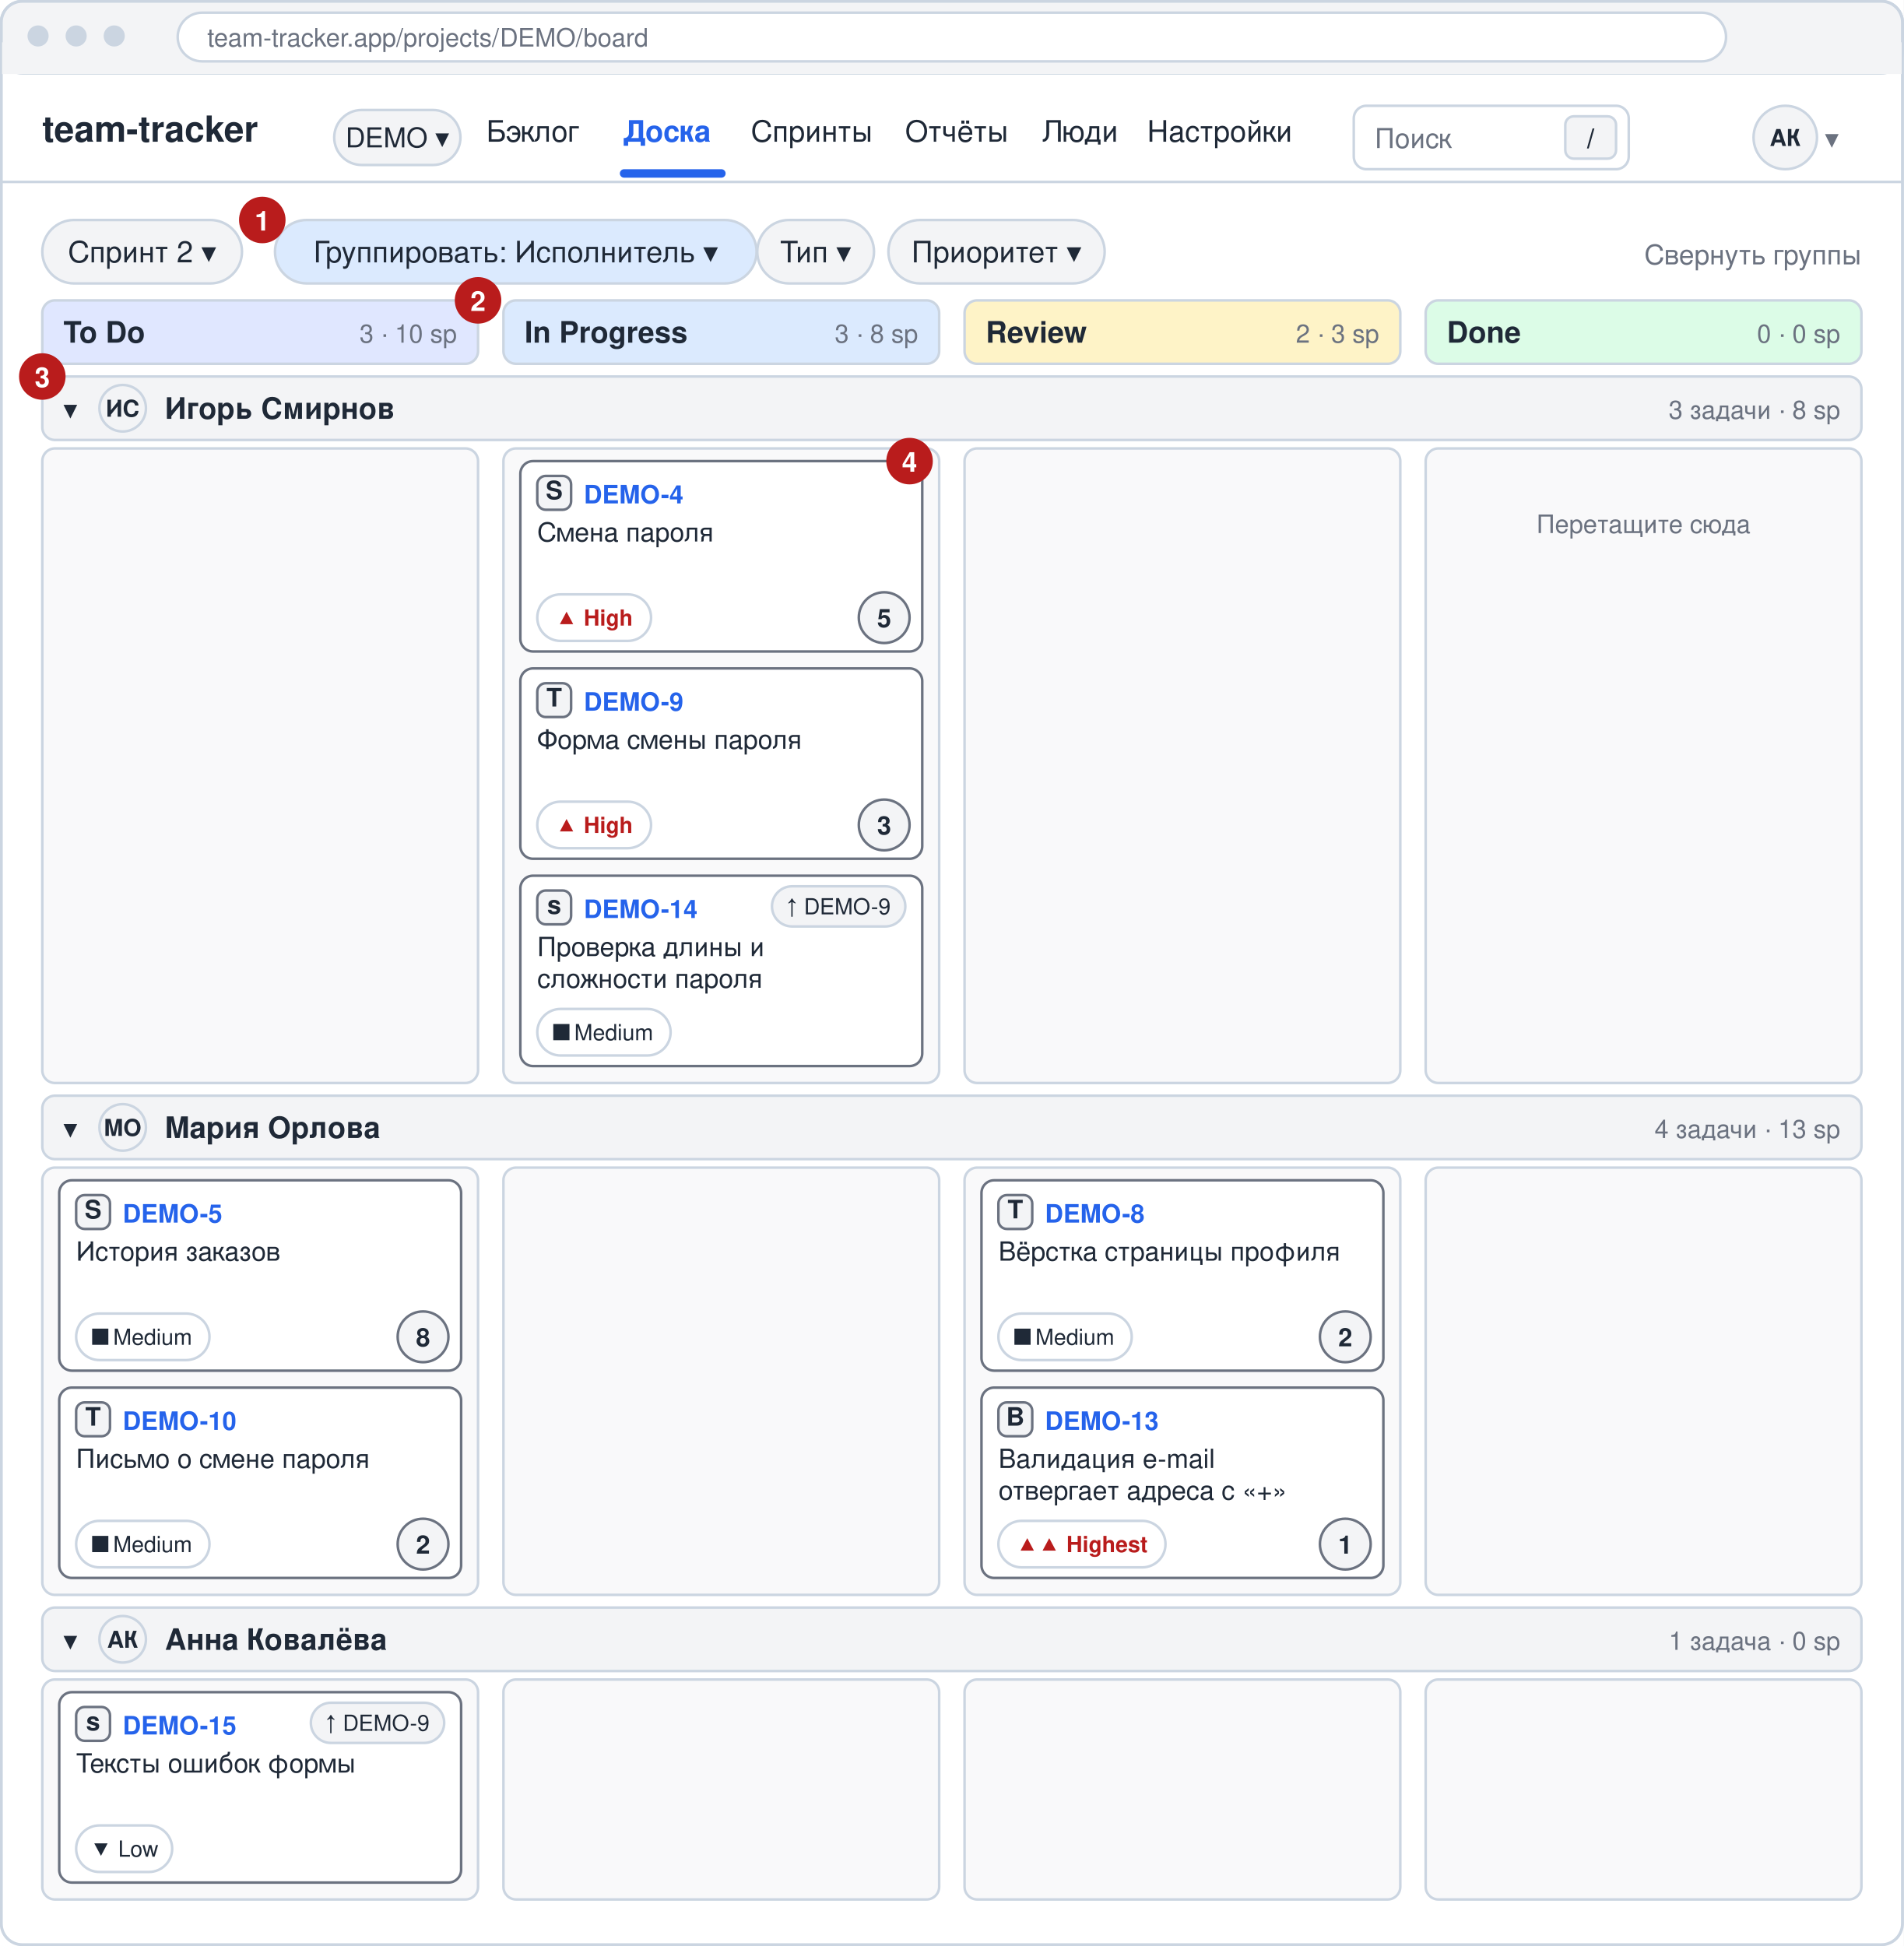
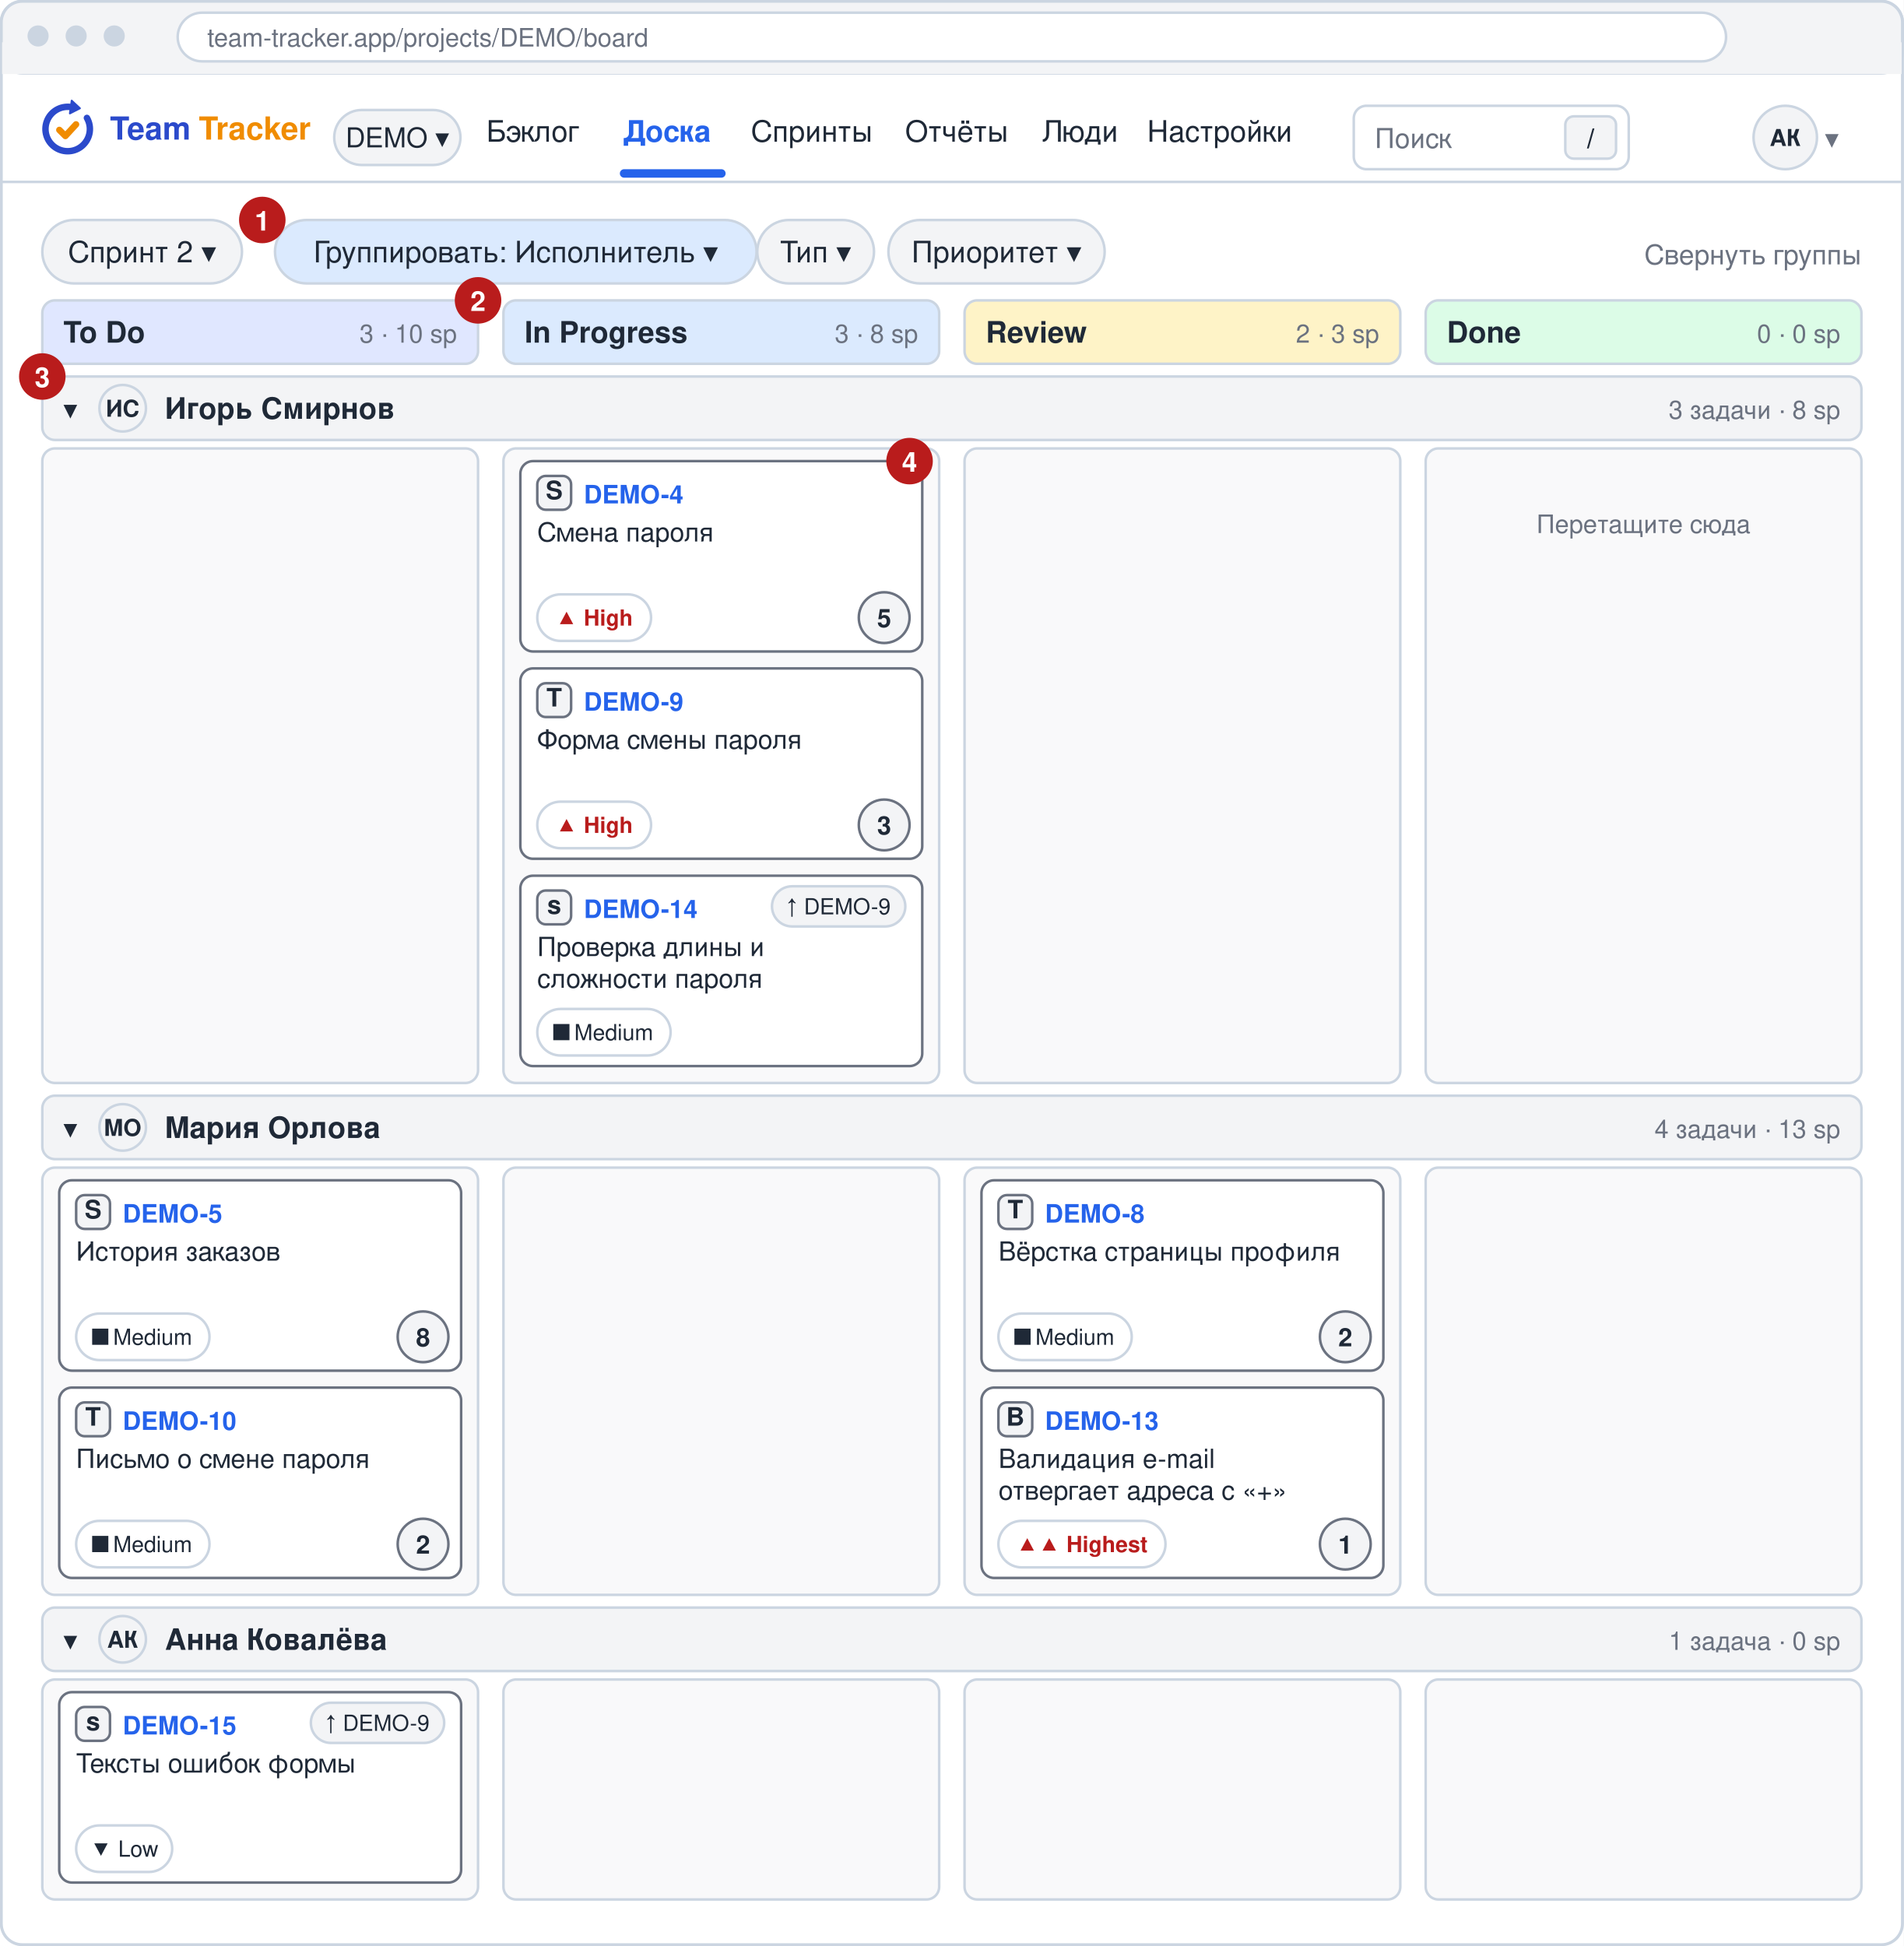
<svg xmlns="http://www.w3.org/2000/svg" width="900" height="920" viewBox="0 0 900 920" font-family="Helvetica, Arial, 'Segoe UI', 'DejaVu Sans', sans-serif" role="img" aria-label="Экран «Доска», группировка по исполнителю">
  <rect width="900" height="920" fill="#ffffff" />
  <rect x="0.6" y="0.6" width="898.8" height="918.8" rx="10" fill="#ffffff" stroke="#cbd5e1" stroke-width="1.4" />
  <rect x="0.6" y="0.6" width="898.8" height="34" rx="10" fill="#f3f4f6" stroke="#cbd5e1" stroke-width="1.4" />
  <rect x="1" y="20" width="898" height="15" rx="0" fill="#f3f4f6" />
  <circle cx="18" cy="17" r="5" fill="#cbd5e1" />
  <circle cx="36" cy="17" r="5" fill="#cbd5e1" />
  <circle cx="54" cy="17" r="5" fill="#cbd5e1" />
  <rect x="84" y="6" width="732" height="23" rx="11.5" fill="#ffffff" stroke="#cbd5e1" stroke-width="1.2" />
  <text x="98" y="22" text-anchor="start" font-size="12" fill="#6b7280">team-tracker.app/projects/DEMO/board</text>
  <line x1="1" y1="86" x2="899" y2="86" stroke="#cbd5e1" stroke-width="1.2" />
-   <text x="20" y="67" text-anchor="start" font-size="17" font-weight="bold" fill="#1f2937">team-tracker</text>
+   <g transform="translate(18 47) scale(0.4375)">
+     <path d="M52.78 20 A24 24 0 1 1 35.34 8.23" fill="none" stroke="#2B4ACB" stroke-width="7" stroke-linecap="round" />
+     <polygon points="45.24,9.62 36.31,1.30 34.37,15.16" fill="#2B4ACB" stroke="#2B4ACB" stroke-width="2" stroke-linejoin="round" />
+     <polyline points="23,33 29.5,39.5 41,27" fill="none" stroke="#F08C00" stroke-width="7" stroke-linecap="round" stroke-linejoin="round" />
+   </g>
+   <text x="52" y="66" text-anchor="start" font-size="15" font-weight="bold" fill="#2B4ACB">Team</text>
+   <text x="94" y="66" text-anchor="start" font-size="15" font-weight="bold" fill="#F08C00">Tracker</text>
  <rect x="158" y="52" width="59.68" height="26" rx="13.0" fill="#f3f4f6" stroke="#cbd5e1" stroke-width="1.2" />
  <text x="187.84" y="69.68" text-anchor="middle" font-size="13" fill="#1f2937">DEMO ▾</text>
  <text x="230" y="67" text-anchor="start" font-size="14" fill="#1f2937">Бэклог</text>
  <text x="295.04" y="67" text-anchor="start" font-size="14" font-weight="bold" fill="#2563eb">Доска</text>
  <rect x="293.04" y="80" width="50.0" height="4" rx="2" fill="#2563eb" />
  <text x="355.04" y="67" text-anchor="start" font-size="14" fill="#1f2937">Спринты</text>
  <text x="427.92" y="67" text-anchor="start" font-size="14" fill="#1f2937">Отчёты</text>
  <text x="492.96" y="67" text-anchor="start" font-size="14" fill="#1f2937">Люди</text>
  <text x="542.32" y="67" text-anchor="start" font-size="14" fill="#1f2937">Настройки</text>
  <rect x="640" y="50" width="130" height="30" rx="6" fill="#ffffff" stroke="#cbd5e1" stroke-width="1.2" />
  <text x="650" y="70" text-anchor="start" font-size="13" fill="#6b7280">Поиск</text>
  <rect x="740" y="55" width="24" height="20" rx="4" fill="#f3f4f6" stroke="#cbd5e1" stroke-width="1.2" />
  <text x="752" y="70" text-anchor="middle" font-size="13" font-weight="bold" fill="#1f2937">/</text>
  <circle cx="844" cy="65" r="15" fill="#f3f4f6" stroke="#cbd5e1" stroke-width="1.2" />
  <text x="844" y="69" text-anchor="middle" font-size="11" font-weight="bold" fill="#1f2937">АК</text>
  <text x="866" y="70" text-anchor="middle" font-size="13" fill="#6b7280">▾</text>
  <rect x="20" y="104" width="94.4" height="30" rx="15.0" fill="#f3f4f6" stroke="#cbd5e1" stroke-width="1.2" />
  <text x="67.2" y="124.04" text-anchor="middle" font-size="14" fill="#1f2937">Спринт 2 ▾</text>
  <rect x="130" y="104" width="227.68" height="30" rx="15.0" fill="#dbeafe" stroke="#cbd5e1" stroke-width="1.2" />
  <text x="243.84" y="124.04" text-anchor="middle" font-size="14" fill="#1f2937">Группировать: Исполнитель ▾</text>
  <rect x="358" y="104" width="55.2" height="30" rx="15.0" fill="#f3f4f6" stroke="#cbd5e1" stroke-width="1.2" />
  <text x="385.6" y="124.04" text-anchor="middle" font-size="14" fill="#1f2937">Тип ▾</text>
  <rect x="420" y="104" width="102.24" height="30" rx="15.0" fill="#f3f4f6" stroke="#cbd5e1" stroke-width="1.2" />
  <text x="471.12" y="124.04" text-anchor="middle" font-size="14" fill="#1f2937">Приоритет ▾</text>
  <text x="880" y="125" text-anchor="end" font-size="13" fill="#6b7280">Свернуть группы</text>
  <circle cx="124" cy="104" r="11" fill="#b91c1c" />
  <text x="124" y="109" text-anchor="middle" font-size="13" font-weight="bold" fill="#ffffff">1</text>
  <rect x="20" y="142" width="206" height="30" rx="6" fill="#e0e7ff" stroke="#cbd5e1" stroke-width="1.2" />
  <text x="30" y="162" text-anchor="start" font-size="14" font-weight="bold" fill="#1f2937">To Do</text>
  <text x="216" y="162" text-anchor="end" font-size="12" fill="#6b7280">3 · 10 sp</text>
  <rect x="238" y="142" width="206" height="30" rx="6" fill="#dbeafe" stroke="#cbd5e1" stroke-width="1.2" />
  <text x="248" y="162" text-anchor="start" font-size="14" font-weight="bold" fill="#1f2937">In Progress</text>
  <text x="434" y="162" text-anchor="end" font-size="12" fill="#6b7280">3 · 8 sp</text>
  <rect x="456" y="142" width="206" height="30" rx="6" fill="#fef3c7" stroke="#cbd5e1" stroke-width="1.2" />
  <text x="466" y="162" text-anchor="start" font-size="14" font-weight="bold" fill="#1f2937">Review</text>
  <text x="652" y="162" text-anchor="end" font-size="12" fill="#6b7280">2 · 3 sp</text>
  <rect x="674" y="142" width="206" height="30" rx="6" fill="#dcfce7" stroke="#cbd5e1" stroke-width="1.2" />
  <text x="684" y="162" text-anchor="start" font-size="14" font-weight="bold" fill="#1f2937">Done</text>
  <text x="870" y="162" text-anchor="end" font-size="12" fill="#6b7280">0 · 0 sp</text>
  <circle cx="226" cy="142" r="11" fill="#b91c1c" />
  <text x="226" y="147" text-anchor="middle" font-size="13" font-weight="bold" fill="#ffffff">2</text>
  <rect x="20" y="178" width="860" height="30" rx="6" fill="#f3f4f6" stroke="#cbd5e1" stroke-width="1.2" />
  <text x="30" y="198" text-anchor="start" font-size="13" fill="#1f2937">▾</text>
  <circle cx="58" cy="193" r="11" fill="#f3f4f6" stroke="#cbd5e1" stroke-width="1.2" />
  <text x="58" y="197" text-anchor="middle" font-size="11" font-weight="bold" fill="#1f2937">ИС</text>
  <text x="78" y="198" text-anchor="start" font-size="14" font-weight="bold" fill="#1f2937">Игорь Смирнов</text>
  <text x="870" y="198" text-anchor="end" font-size="12" fill="#6b7280">3 задачи · 8 sp</text>
  <circle cx="20" cy="178" r="11" fill="#b91c1c" />
  <text x="20" y="183" text-anchor="middle" font-size="13" font-weight="bold" fill="#ffffff">3</text>
  <rect x="20" y="212" width="206" height="300" rx="6" fill="#f3f4f6" fill-opacity="0.55" stroke="#cbd5e1" stroke-width="1.2" />
  <rect x="238" y="212" width="206" height="300" rx="6" fill="#f3f4f6" fill-opacity="0.55" stroke="#cbd5e1" stroke-width="1.2" />
  <rect x="246" y="218" width="190" height="90" rx="6" fill="#ffffff" stroke="#6b7280" stroke-width="1.2" />
  <rect x="254" y="225" width="16" height="16" rx="4" fill="#f3f4f6" stroke="#6b7280" stroke-width="1.2" />
  <text x="262.0" y="236" text-anchor="middle" font-size="12" font-weight="bold" fill="#1f2937">S</text>
  <text x="276" y="238" text-anchor="start" font-size="12" font-weight="bold" fill="#2563eb">DEMO-4</text>
  <text x="254" y="256" text-anchor="start" font-size="12.5" fill="#1f2937">Смена пароля</text>
  <rect x="254" y="281" width="53.8" height="22" rx="11.0" fill="#ffffff" stroke="#cbd5e1" stroke-width="1.2" />
  <text x="280.9" y="295.78" text-anchor="middle" font-size="10.5" font-weight="bold" fill="#b91c1c">▲ High</text>
  <circle cx="418" cy="292" r="12" fill="#f3f4f6" stroke="#6b7280" stroke-width="1.2" />
  <text x="418" y="296.5" text-anchor="middle" font-size="12" font-weight="bold" fill="#1f2937">5</text>
  <rect x="246" y="316" width="190" height="90" rx="6" fill="#ffffff" stroke="#6b7280" stroke-width="1.2" />
  <rect x="254" y="323" width="16" height="16" rx="4" fill="#f3f4f6" stroke="#6b7280" stroke-width="1.2" />
  <text x="262.0" y="334" text-anchor="middle" font-size="12" font-weight="bold" fill="#1f2937">T</text>
  <text x="276" y="336" text-anchor="start" font-size="12" font-weight="bold" fill="#2563eb">DEMO-9</text>
  <text x="254" y="354" text-anchor="start" font-size="12.5" fill="#1f2937">Форма смены пароля</text>
  <rect x="254" y="379" width="53.8" height="22" rx="11.0" fill="#ffffff" stroke="#cbd5e1" stroke-width="1.2" />
  <text x="280.9" y="393.78" text-anchor="middle" font-size="10.5" font-weight="bold" fill="#b91c1c">▲ High</text>
  <circle cx="418" cy="390" r="12" fill="#f3f4f6" stroke="#6b7280" stroke-width="1.2" />
  <text x="418" y="394.5" text-anchor="middle" font-size="12" font-weight="bold" fill="#1f2937">3</text>
  <rect x="246" y="414" width="190" height="90" rx="6" fill="#ffffff" stroke="#6b7280" stroke-width="1.2" />
  <rect x="254" y="421" width="16" height="16" rx="4" fill="#f3f4f6" stroke="#6b7280" stroke-width="1.2" />
  <text x="262.0" y="432" text-anchor="middle" font-size="12" font-weight="bold" fill="#1f2937">s</text>
  <text x="276" y="434" text-anchor="start" font-size="12" font-weight="bold" fill="#2563eb">DEMO-14</text>
  <rect x="364.96" y="419" width="63.04" height="19" rx="9.5" fill="#f3f4f6" stroke="#cbd5e1" stroke-width="1.2" />
  <text x="396.48" y="432.28" text-anchor="middle" font-size="10.5" fill="#1f2937">↑ DEMO-9</text>
  <text x="254" y="452" text-anchor="start" font-size="12.5" fill="#1f2937">Проверка длины и</text>
  <text x="254" y="467" text-anchor="start" font-size="12.5" fill="#1f2937">сложности пароля</text>
  <rect x="254" y="477" width="63.04" height="22" rx="11.0" fill="#ffffff" stroke="#cbd5e1" stroke-width="1.2" />
  <text x="285.52" y="491.78" text-anchor="middle" font-size="10.5" fill="#1f2937">■ Medium</text>
  <rect x="456" y="212" width="206" height="300" rx="6" fill="#f3f4f6" fill-opacity="0.55" stroke="#cbd5e1" stroke-width="1.2" />
  <rect x="674" y="212" width="206" height="300" rx="6" fill="#f3f4f6" fill-opacity="0.55" stroke="#cbd5e1" stroke-width="1.2" />
  <text x="777.0" y="252" text-anchor="middle" font-size="12" fill="#6b7280">Перетащите сюда</text>
  <circle cx="430" cy="218" r="11" fill="#b91c1c" />
  <text x="430" y="223" text-anchor="middle" font-size="13" font-weight="bold" fill="#ffffff">4</text>
  <rect x="20" y="518" width="860" height="30" rx="6" fill="#f3f4f6" stroke="#cbd5e1" stroke-width="1.2" />
  <text x="30" y="538" text-anchor="start" font-size="13" fill="#1f2937">▾</text>
  <circle cx="58" cy="533" r="11" fill="#f3f4f6" stroke="#cbd5e1" stroke-width="1.2" />
  <text x="58" y="537" text-anchor="middle" font-size="11" font-weight="bold" fill="#1f2937">МО</text>
  <text x="78" y="538" text-anchor="start" font-size="14" font-weight="bold" fill="#1f2937">Мария Орлова</text>
  <text x="870" y="538" text-anchor="end" font-size="12" fill="#6b7280">4 задачи · 13 sp</text>
  <rect x="20" y="552" width="206" height="202" rx="6" fill="#f3f4f6" fill-opacity="0.55" stroke="#cbd5e1" stroke-width="1.2" />
  <rect x="28" y="558" width="190" height="90" rx="6" fill="#ffffff" stroke="#6b7280" stroke-width="1.2" />
  <rect x="36" y="565" width="16" height="16" rx="4" fill="#f3f4f6" stroke="#6b7280" stroke-width="1.2" />
  <text x="44.0" y="576" text-anchor="middle" font-size="12" font-weight="bold" fill="#1f2937">S</text>
  <text x="58" y="578" text-anchor="start" font-size="12" font-weight="bold" fill="#2563eb">DEMO-5</text>
  <text x="36" y="596" text-anchor="start" font-size="12.5" fill="#1f2937">История заказов</text>
  <rect x="36" y="621" width="63.04" height="22" rx="11.0" fill="#ffffff" stroke="#cbd5e1" stroke-width="1.2" />
  <text x="67.52" y="635.78" text-anchor="middle" font-size="10.5" fill="#1f2937">■ Medium</text>
  <circle cx="200" cy="632" r="12" fill="#f3f4f6" stroke="#6b7280" stroke-width="1.2" />
  <text x="200" y="636.5" text-anchor="middle" font-size="12" font-weight="bold" fill="#1f2937">8</text>
  <rect x="28" y="656" width="190" height="90" rx="6" fill="#ffffff" stroke="#6b7280" stroke-width="1.2" />
  <rect x="36" y="663" width="16" height="16" rx="4" fill="#f3f4f6" stroke="#6b7280" stroke-width="1.2" />
  <text x="44.0" y="674" text-anchor="middle" font-size="12" font-weight="bold" fill="#1f2937">T</text>
  <text x="58" y="676" text-anchor="start" font-size="12" font-weight="bold" fill="#2563eb">DEMO-10</text>
  <text x="36" y="694" text-anchor="start" font-size="12.5" fill="#1f2937">Письмо о смене пароля</text>
  <rect x="36" y="719" width="63.04" height="22" rx="11.0" fill="#ffffff" stroke="#cbd5e1" stroke-width="1.2" />
  <text x="67.52" y="733.78" text-anchor="middle" font-size="10.5" fill="#1f2937">■ Medium</text>
  <circle cx="200" cy="730" r="12" fill="#f3f4f6" stroke="#6b7280" stroke-width="1.2" />
  <text x="200" y="734.5" text-anchor="middle" font-size="12" font-weight="bold" fill="#1f2937">2</text>
  <rect x="238" y="552" width="206" height="202" rx="6" fill="#f3f4f6" fill-opacity="0.55" stroke="#cbd5e1" stroke-width="1.2" />
  <rect x="456" y="552" width="206" height="202" rx="6" fill="#f3f4f6" fill-opacity="0.55" stroke="#cbd5e1" stroke-width="1.2" />
  <rect x="464" y="558" width="190" height="90" rx="6" fill="#ffffff" stroke="#6b7280" stroke-width="1.2" />
  <rect x="472" y="565" width="16" height="16" rx="4" fill="#f3f4f6" stroke="#6b7280" stroke-width="1.2" />
  <text x="480.0" y="576" text-anchor="middle" font-size="12" font-weight="bold" fill="#1f2937">T</text>
  <text x="494" y="578" text-anchor="start" font-size="12" font-weight="bold" fill="#2563eb">DEMO-8</text>
  <text x="472" y="596" text-anchor="start" font-size="12.5" fill="#1f2937">Вёрстка страницы профиля</text>
  <rect x="472" y="621" width="63.04" height="22" rx="11.0" fill="#ffffff" stroke="#cbd5e1" stroke-width="1.2" />
  <text x="503.52" y="635.78" text-anchor="middle" font-size="10.5" fill="#1f2937">■ Medium</text>
  <circle cx="636" cy="632" r="12" fill="#f3f4f6" stroke="#6b7280" stroke-width="1.2" />
  <text x="636" y="636.5" text-anchor="middle" font-size="12" font-weight="bold" fill="#1f2937">2</text>
  <rect x="464" y="656" width="190" height="90" rx="6" fill="#ffffff" stroke="#6b7280" stroke-width="1.2" />
  <rect x="472" y="663" width="16" height="16" rx="4" fill="#f3f4f6" stroke="#6b7280" stroke-width="1.2" />
  <text x="480.0" y="674" text-anchor="middle" font-size="12" font-weight="bold" fill="#1f2937">B</text>
  <text x="494" y="676" text-anchor="start" font-size="12" font-weight="bold" fill="#2563eb">DEMO-13</text>
  <text x="472" y="694" text-anchor="start" font-size="12.5" fill="#1f2937">Валидация e-mail</text>
  <text x="472" y="709" text-anchor="start" font-size="12.5" fill="#1f2937">отвергает адреса с «+»</text>
  <rect x="472" y="719" width="79.0" height="22" rx="11.0" fill="#ffffff" stroke="#cbd5e1" stroke-width="1.2" />
  <text x="511.5" y="733.78" text-anchor="middle" font-size="10.5" font-weight="bold" fill="#b91c1c">▲▲ Highest</text>
  <circle cx="636" cy="730" r="12" fill="#f3f4f6" stroke="#6b7280" stroke-width="1.2" />
  <text x="636" y="734.5" text-anchor="middle" font-size="12" font-weight="bold" fill="#1f2937">1</text>
  <rect x="674" y="552" width="206" height="202" rx="6" fill="#f3f4f6" fill-opacity="0.55" stroke="#cbd5e1" stroke-width="1.2" />
  <rect x="20" y="760" width="860" height="30" rx="6" fill="#f3f4f6" stroke="#cbd5e1" stroke-width="1.2" />
  <text x="30" y="780" text-anchor="start" font-size="13" fill="#1f2937">▾</text>
  <circle cx="58" cy="775" r="11" fill="#f3f4f6" stroke="#cbd5e1" stroke-width="1.2" />
  <text x="58" y="779" text-anchor="middle" font-size="11" font-weight="bold" fill="#1f2937">АК</text>
  <text x="78" y="780" text-anchor="start" font-size="14" font-weight="bold" fill="#1f2937">Анна Ковалёва</text>
  <text x="870" y="780" text-anchor="end" font-size="12" fill="#6b7280">1 задача · 0 sp</text>
  <rect x="20" y="794" width="206" height="104" rx="6" fill="#f3f4f6" fill-opacity="0.55" stroke="#cbd5e1" stroke-width="1.2" />
  <rect x="28" y="800" width="190" height="90" rx="6" fill="#ffffff" stroke="#6b7280" stroke-width="1.2" />
  <rect x="36" y="807" width="16" height="16" rx="4" fill="#f3f4f6" stroke="#6b7280" stroke-width="1.2" />
  <text x="44.0" y="818" text-anchor="middle" font-size="12" font-weight="bold" fill="#1f2937">s</text>
  <text x="58" y="820" text-anchor="start" font-size="12" font-weight="bold" fill="#2563eb">DEMO-15</text>
  <rect x="146.96" y="805" width="63.04" height="19" rx="9.5" fill="#f3f4f6" stroke="#cbd5e1" stroke-width="1.2" />
  <text x="178.48" y="818.28" text-anchor="middle" font-size="10.5" fill="#1f2937">↑ DEMO-9</text>
  <text x="36" y="838" text-anchor="start" font-size="12.5" fill="#1f2937">Тексты ошибок формы</text>
  <rect x="36" y="863" width="45.4" height="22" rx="11.0" fill="#ffffff" stroke="#cbd5e1" stroke-width="1.2" />
  <text x="58.7" y="877.78" text-anchor="middle" font-size="10.5" fill="#1f2937">▼ Low</text>
  <rect x="238" y="794" width="206" height="104" rx="6" fill="#f3f4f6" fill-opacity="0.55" stroke="#cbd5e1" stroke-width="1.2" />
  <rect x="456" y="794" width="206" height="104" rx="6" fill="#f3f4f6" fill-opacity="0.55" stroke="#cbd5e1" stroke-width="1.2" />
  <rect x="674" y="794" width="206" height="104" rx="6" fill="#f3f4f6" fill-opacity="0.55" stroke="#cbd5e1" stroke-width="1.2" />
</svg>
